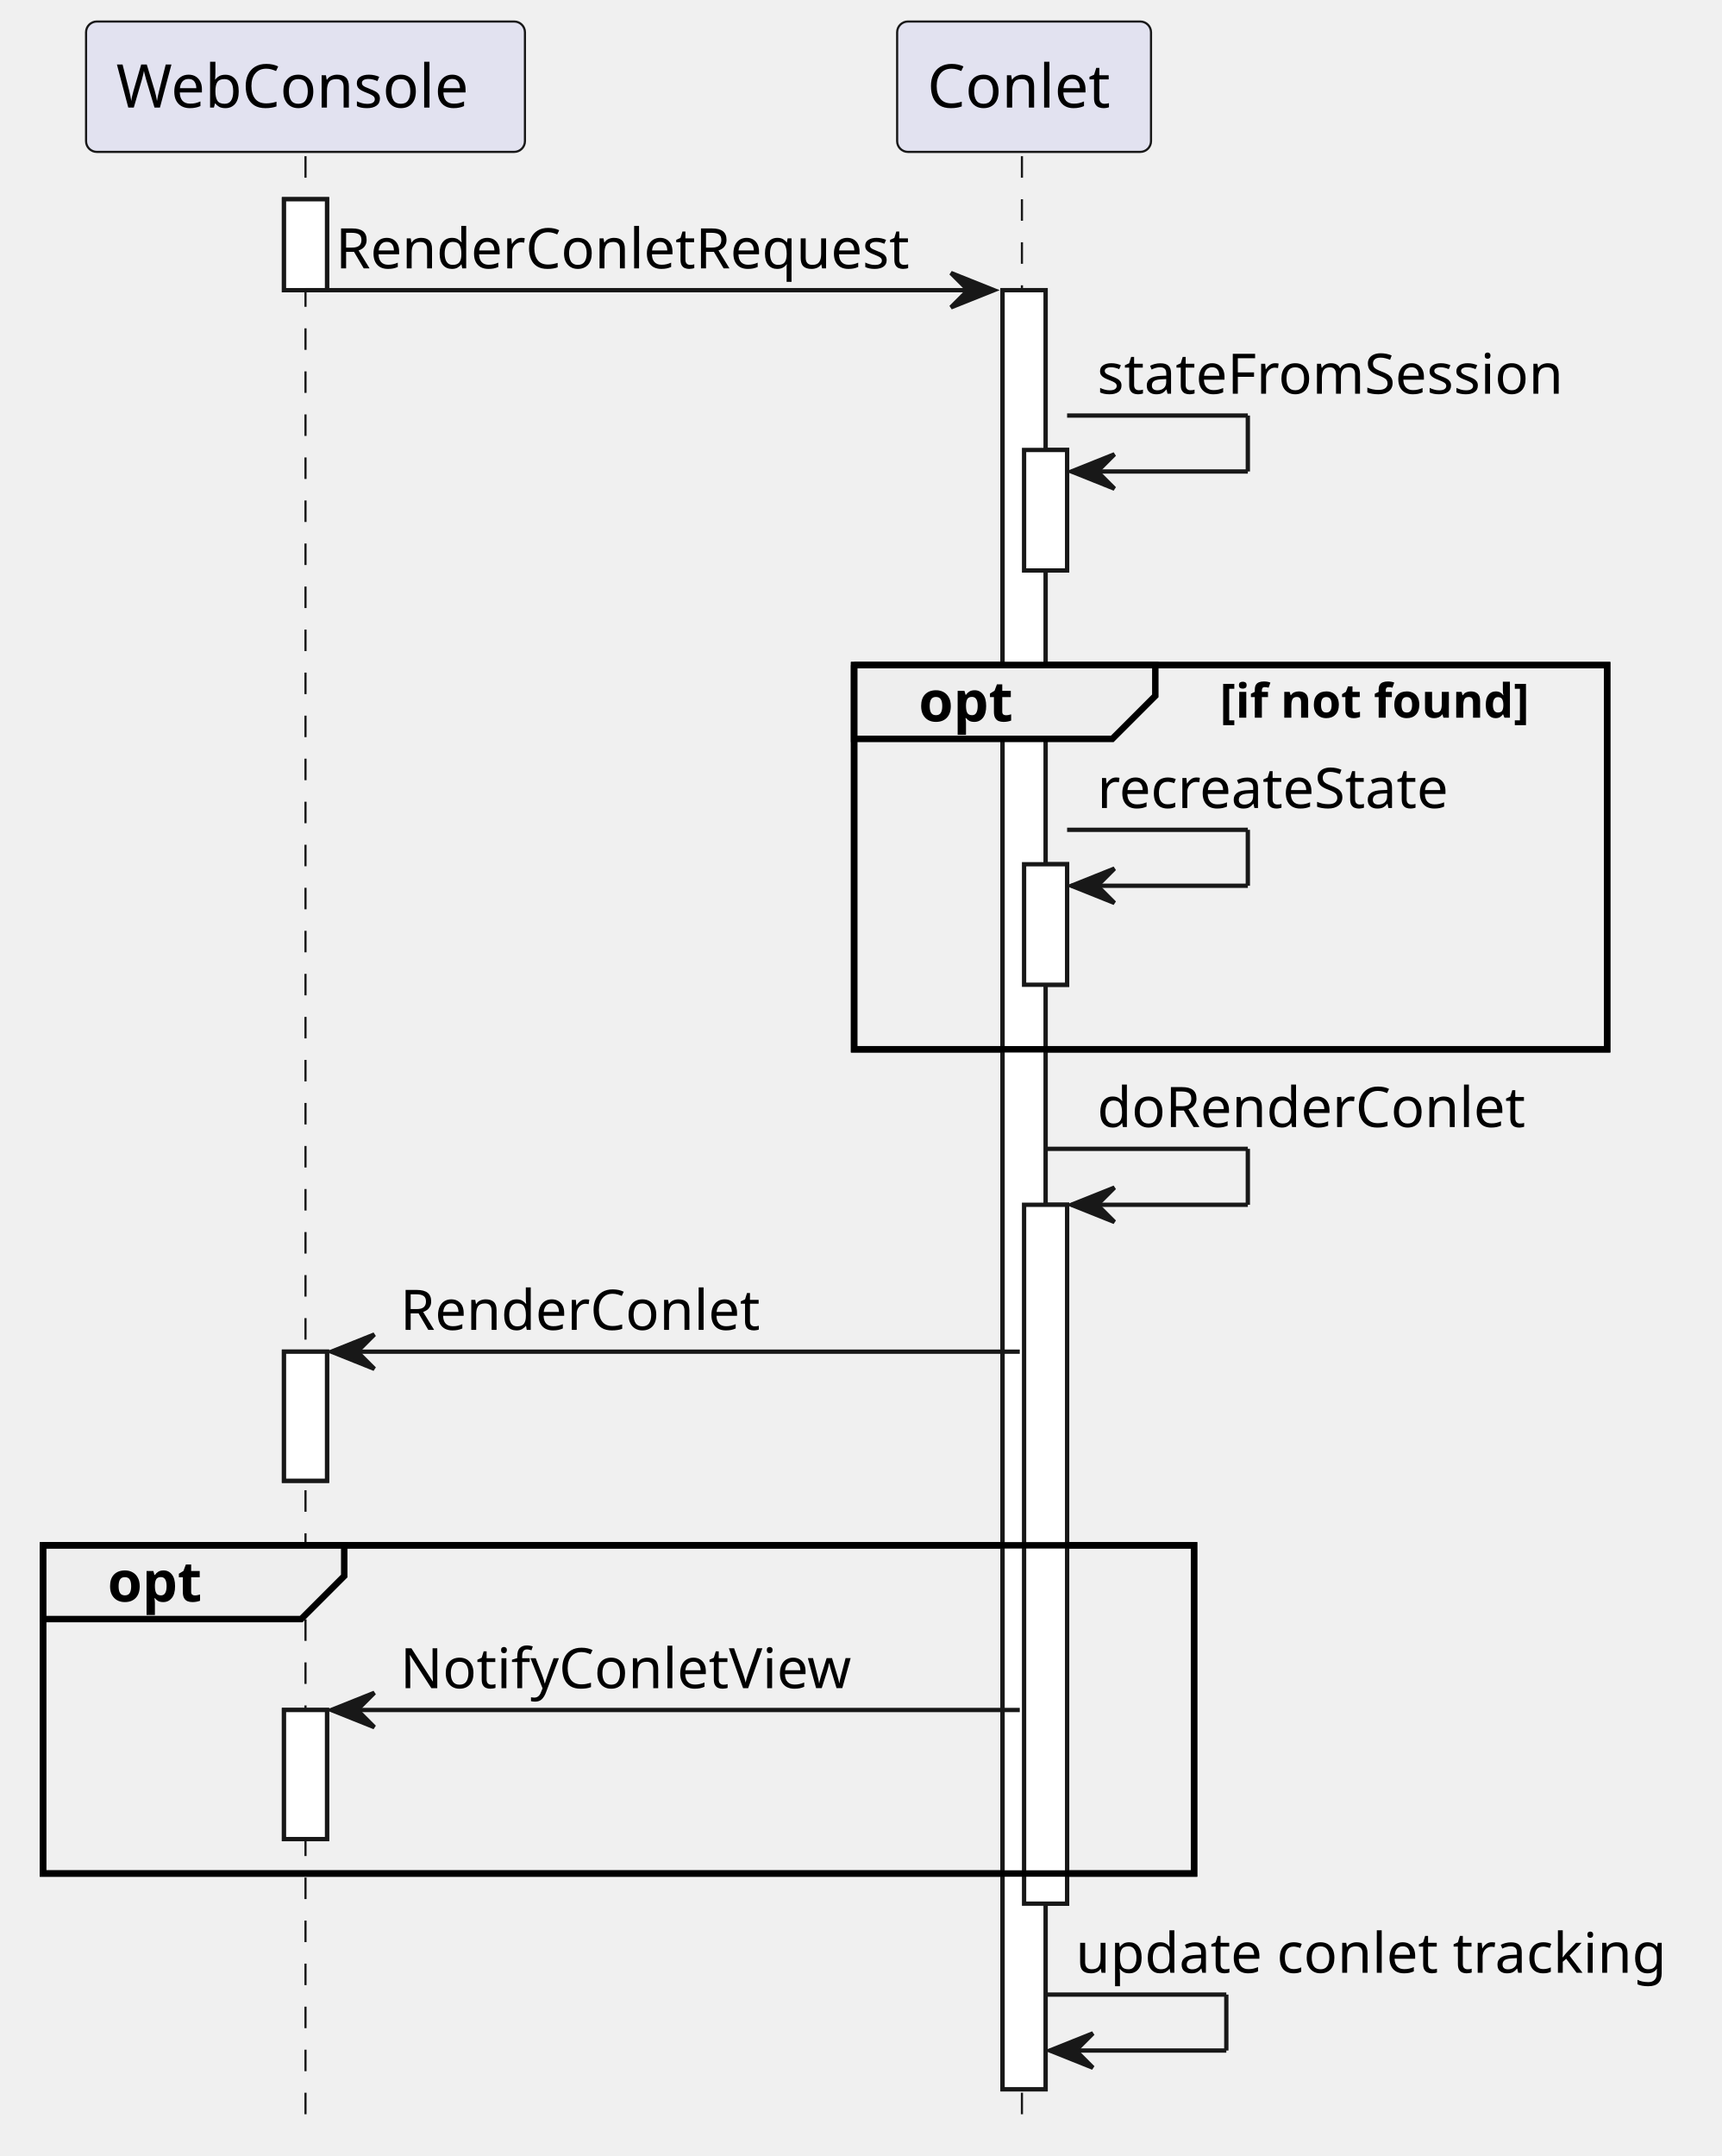
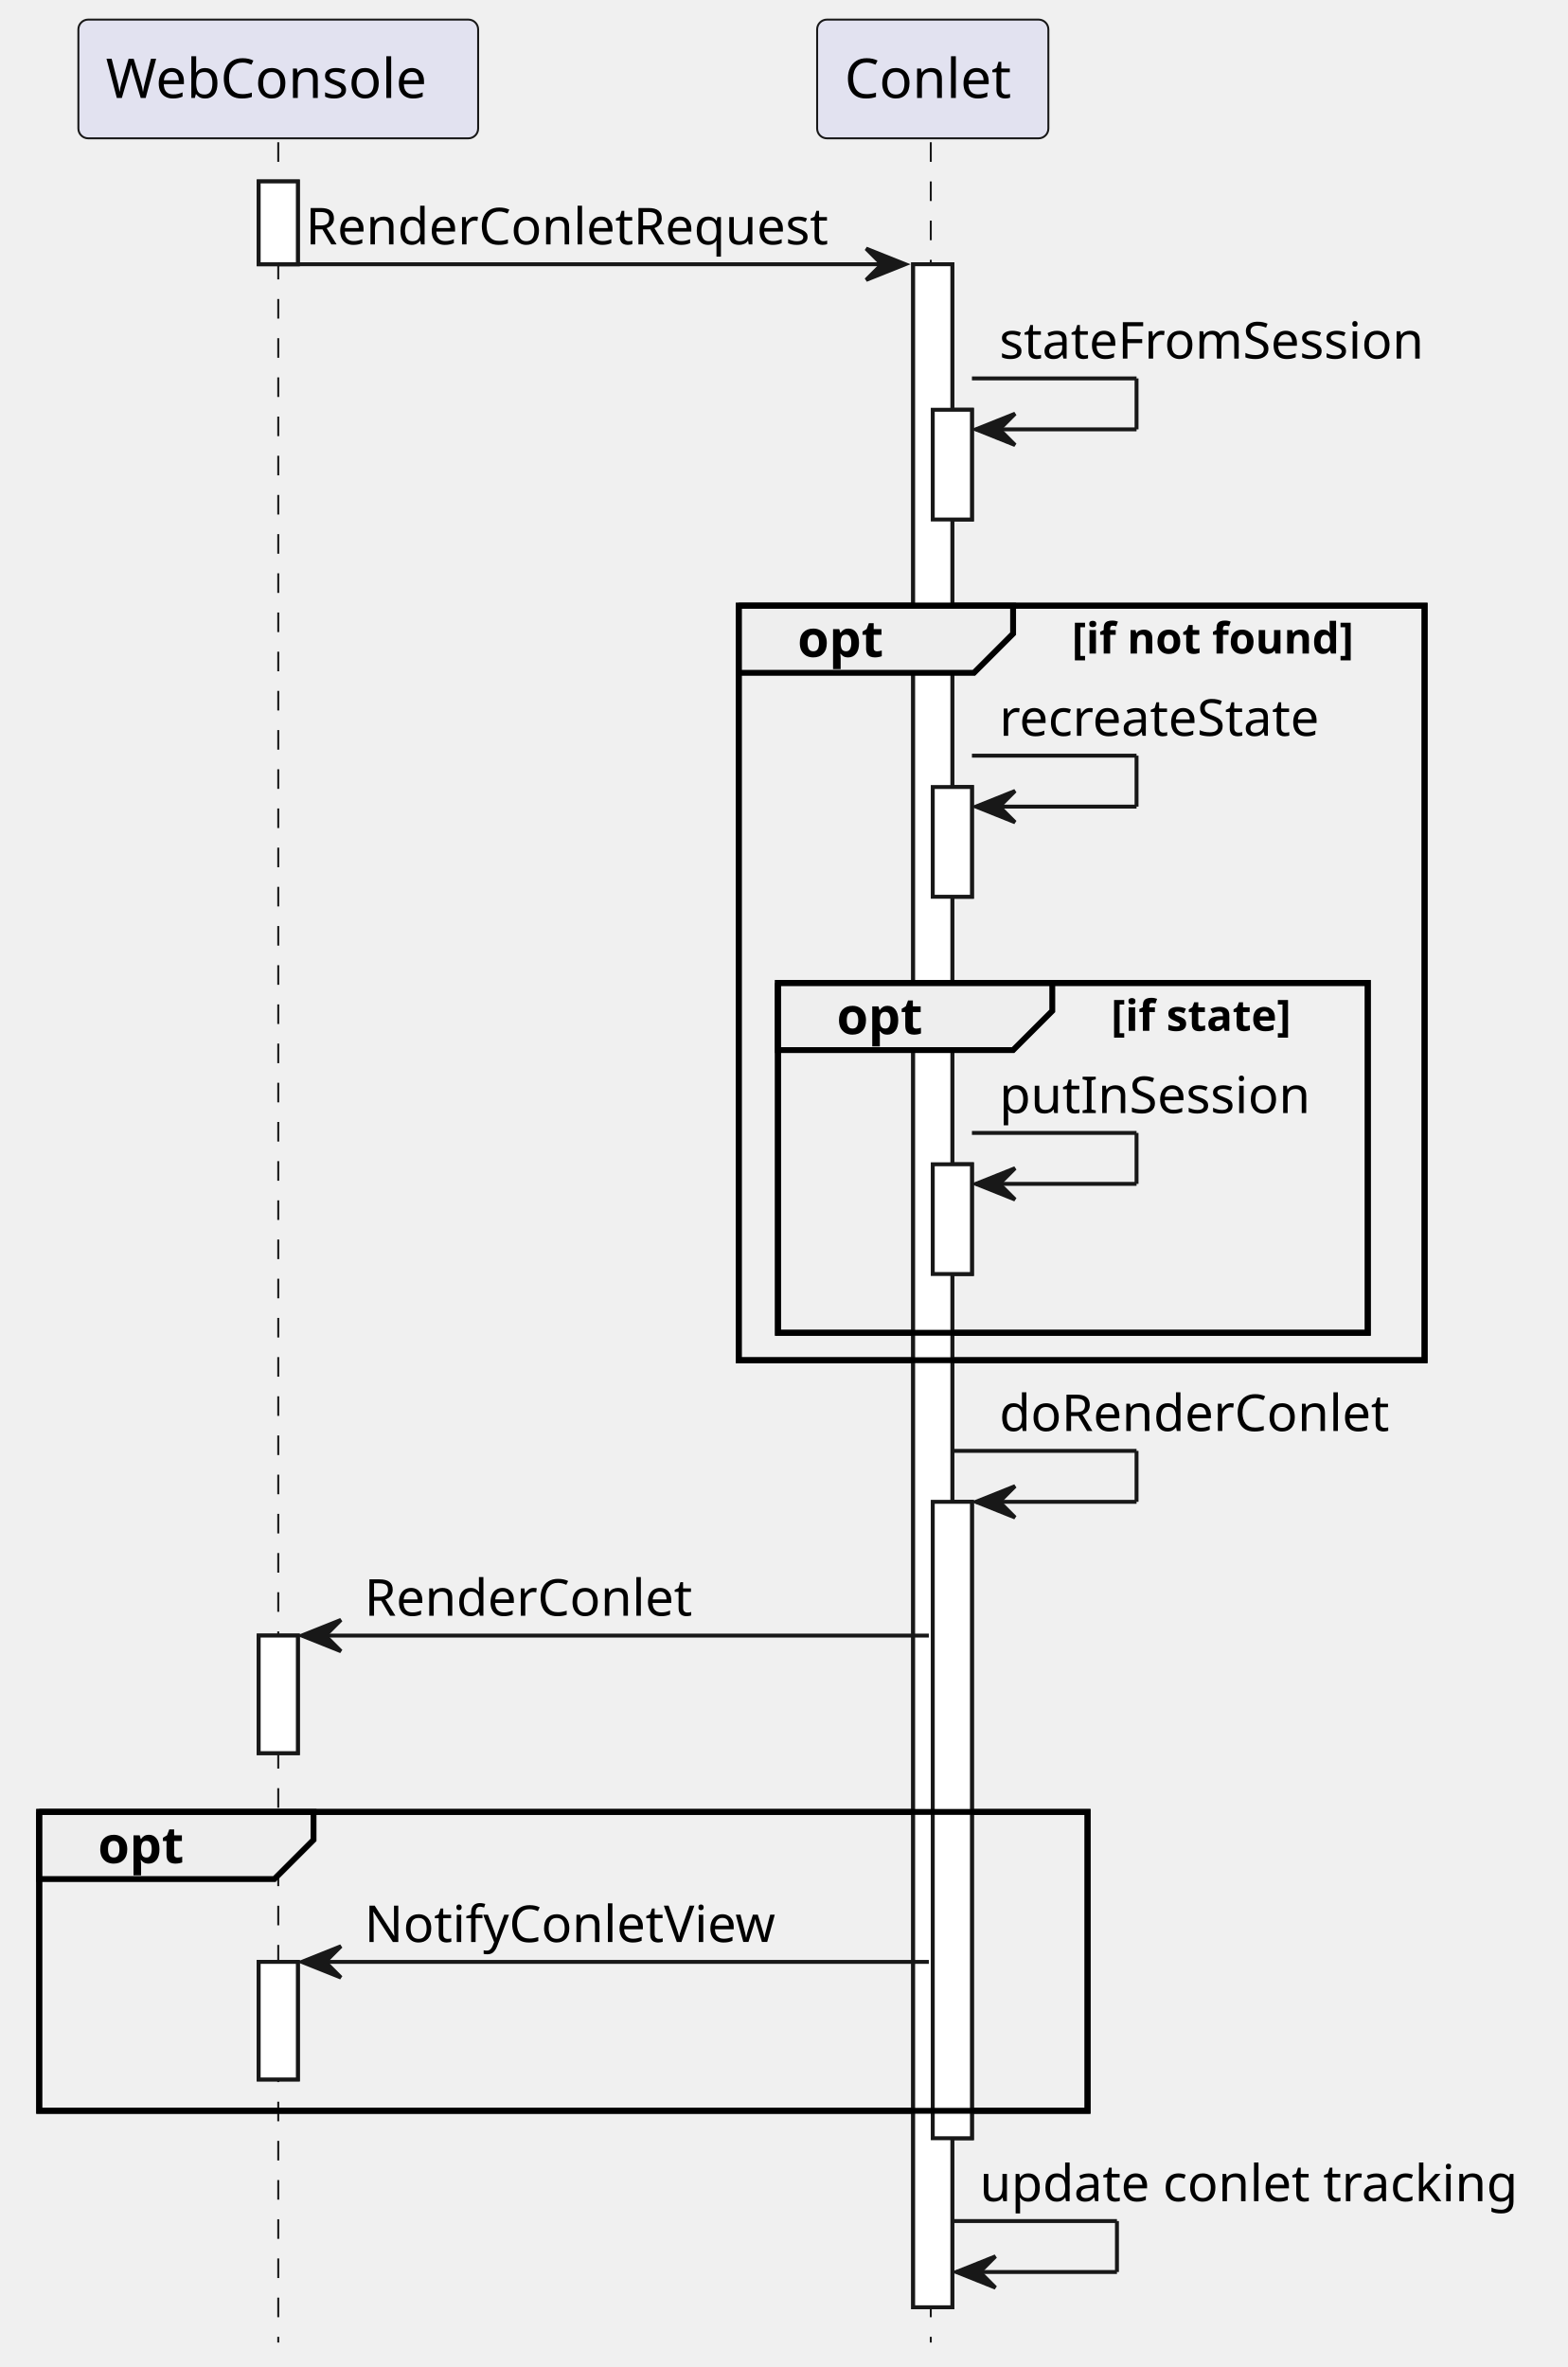
- <svg xmlns="http://www.w3.org/2000/svg" contentStyleType="text/css" height="501px" preserveAspectRatio="none" style="width:400px;height:501px;background:#FFFFFF;" version="1.1" viewBox="0 0 400 501" width="400px" zoomAndPan="magnify">
+ <svg xmlns="http://www.w3.org/2000/svg" contentStyleType="text/css" height="604px" preserveAspectRatio="none" style="width:400px;height:604px;background:#FFFFFF;" version="1.1" viewBox="0 0 400 604" width="400px" zoomAndPan="magnify">
  <defs />
  <g>
    <rect fill="#FFFFFF" height="21.133" style="stroke:#181818;stroke-width:1.0;" width="10" x="66" y="46.297" />
-     <rect fill="#FFFFFF" height="30" style="stroke:#181818;stroke-width:1.0;" width="10" x="66" y="314.094" />
-     <rect fill="#FFFFFF" height="30" style="stroke:#181818;stroke-width:1.0;" width="10" x="66" y="397.359" />
-     <rect fill="#FFFFFF" height="418.062" style="stroke:#181818;stroke-width:1.0;" width="10" x="233" y="67.43" />
+     <rect fill="#FFFFFF" height="30" style="stroke:#181818;stroke-width:1.0;" width="10" x="66" y="417.359" />
+     <rect fill="#FFFFFF" height="30" style="stroke:#181818;stroke-width:1.0;" width="10" x="66" y="500.625" />
+     <rect fill="#FFFFFF" height="521.328" style="stroke:#181818;stroke-width:1.0;" width="10" x="233" y="67.43" />
    <rect fill="#FFFFFF" height="28" style="stroke:#181818;stroke-width:1.0;" width="10" x="238" y="104.562" />
    <rect fill="#FFFFFF" height="28" style="stroke:#181818;stroke-width:1.0;" width="10" x="238" y="200.828" />
-     <rect fill="#FFFFFF" height="162.398" style="stroke:#181818;stroke-width:1.0;" width="10" x="238" y="279.961" />
-     <rect fill="none" height="89.266" style="stroke:#000000;stroke-width:1.5;" width="175" x="198.5" y="154.562" />
-     <rect fill="none" height="76.266" style="stroke:#000000;stroke-width:1.5;" width="267.5" x="10" y="359.094" />
-     <line style="stroke:#181818;stroke-width:0.5;stroke-dasharray:5.0,5.0;" x1="71" x2="71" y1="36.297" y2="494.492" />
-     <line style="stroke:#181818;stroke-width:0.5;stroke-dasharray:5.0,5.0;" x1="237.5" x2="237.5" y1="36.297" y2="494.492" />
+     <rect fill="#FFFFFF" height="28" style="stroke:#181818;stroke-width:1.0;" width="10" x="238" y="297.094" />
+     <rect fill="#FFFFFF" height="162.398" style="stroke:#181818;stroke-width:1.0;" width="10" x="238" y="383.227" />
+     <rect fill="none" height="192.531" style="stroke:#000000;stroke-width:1.5;" width="175" x="188.5" y="154.562" />
+     <rect fill="none" height="89.266" style="stroke:#000000;stroke-width:1.5;" width="150.5" x="198.5" y="250.828" />
+     <rect fill="none" height="76.266" style="stroke:#000000;stroke-width:1.5;" width="267.5" x="10" y="462.359" />
+     <line style="stroke:#181818;stroke-width:0.5;stroke-dasharray:5.0,5.0;" x1="71" x2="71" y1="36.297" y2="597.758" />
+     <line style="stroke:#181818;stroke-width:0.5;stroke-dasharray:5.0,5.0;" x1="237.5" x2="237.5" y1="36.297" y2="597.758" />
    <rect fill="#E2E2F0" height="30.297" rx="2.5" ry="2.5" style="stroke:#181818;stroke-width:0.5;" width="102" x="20" y="5" />
    <text fill="#000000" font-family="sans-serif" font-size="14" lengthAdjust="spacing" textLength="88" x="27" y="24.995">WebConsole</text>
    <rect fill="#E2E2F0" height="30.297" rx="2.5" ry="2.5" style="stroke:#181818;stroke-width:0.5;" width="59" x="208.5" y="5" />
    <text fill="#000000" font-family="sans-serif" font-size="14" lengthAdjust="spacing" textLength="45" x="215.5" y="24.995">Conlet</text>
    <rect fill="#FFFFFF" height="21.133" style="stroke:#181818;stroke-width:1.0;" width="10" x="66" y="46.297" />
-     <rect fill="#FFFFFF" height="30" style="stroke:#181818;stroke-width:1.0;" width="10" x="66" y="314.094" />
-     <rect fill="#FFFFFF" height="30" style="stroke:#181818;stroke-width:1.0;" width="10" x="66" y="397.359" />
-     <rect fill="#FFFFFF" height="418.062" style="stroke:#181818;stroke-width:1.0;" width="10" x="233" y="67.43" />
+     <rect fill="#FFFFFF" height="30" style="stroke:#181818;stroke-width:1.0;" width="10" x="66" y="417.359" />
+     <rect fill="#FFFFFF" height="30" style="stroke:#181818;stroke-width:1.0;" width="10" x="66" y="500.625" />
+     <rect fill="#FFFFFF" height="521.328" style="stroke:#181818;stroke-width:1.0;" width="10" x="233" y="67.43" />
    <rect fill="#FFFFFF" height="28" style="stroke:#181818;stroke-width:1.0;" width="10" x="238" y="104.562" />
    <rect fill="#FFFFFF" height="28" style="stroke:#181818;stroke-width:1.0;" width="10" x="238" y="200.828" />
-     <rect fill="#FFFFFF" height="162.398" style="stroke:#181818;stroke-width:1.0;" width="10" x="238" y="279.961" />
+     <rect fill="#FFFFFF" height="28" style="stroke:#181818;stroke-width:1.0;" width="10" x="238" y="297.094" />
+     <rect fill="#FFFFFF" height="162.398" style="stroke:#181818;stroke-width:1.0;" width="10" x="238" y="383.227" />
    <polygon fill="#181818" points="221,63.43,231,67.43,221,71.43,225,67.43" style="stroke:#181818;stroke-width:1.0;" />
    <line style="stroke:#181818;stroke-width:1.0;" x1="71" x2="227" y1="67.43" y2="67.43" />
    <text fill="#000000" font-family="sans-serif" font-size="13" lengthAdjust="spacing" textLength="138" x="78" y="62.364">RenderConletRequest</text>
    <line style="stroke:#181818;stroke-width:1.0;" x1="248" x2="290" y1="96.562" y2="96.562" />
    <line style="stroke:#181818;stroke-width:1.0;" x1="290" x2="290" y1="96.562" y2="109.562" />
    <line style="stroke:#181818;stroke-width:1.0;" x1="249" x2="290" y1="109.562" y2="109.562" />
    <polygon fill="#181818" points="259,105.562,249,109.562,259,113.562,255,109.562" style="stroke:#181818;stroke-width:1.0;" />
    <text fill="#000000" font-family="sans-serif" font-size="13" lengthAdjust="spacing" textLength="116" x="255" y="91.497">stateFromSession</text>
-     <path d="M198.5,154.562 L268.5,154.562 L268.5,161.695 L258.5,171.695 L198.5,171.695 L198.5,154.562 " fill="#EEEEEE" style="stroke:#000000;stroke-width:1.5;" />
-     <rect fill="none" height="89.266" style="stroke:#000000;stroke-width:1.5;" width="175" x="198.5" y="154.562" />
-     <text fill="#000000" font-family="sans-serif" font-size="13" font-weight="bold" lengthAdjust="spacing" textLength="25" x="213.5" y="167.629">opt</text>
-     <text fill="#000000" font-family="sans-serif" font-size="11" font-weight="bold" lengthAdjust="spacing" textLength="85" x="283.5" y="166.773">[if not found]</text>
+     <path d="M188.5,154.562 L258.5,154.562 L258.5,161.695 L248.5,171.695 L188.5,171.695 L188.5,154.562 " fill="#EEEEEE" style="stroke:#000000;stroke-width:1.5;" />
+     <rect fill="none" height="192.531" style="stroke:#000000;stroke-width:1.5;" width="175" x="188.5" y="154.562" />
+     <text fill="#000000" font-family="sans-serif" font-size="13" font-weight="bold" lengthAdjust="spacing" textLength="25" x="203.5" y="167.629">opt</text>
+     <text fill="#000000" font-family="sans-serif" font-size="11" font-weight="bold" lengthAdjust="spacing" textLength="85" x="273.5" y="166.773">[if not found]</text>
    <line style="stroke:#181818;stroke-width:1.0;" x1="248" x2="290" y1="192.828" y2="192.828" />
    <line style="stroke:#181818;stroke-width:1.0;" x1="290" x2="290" y1="192.828" y2="205.828" />
    <line style="stroke:#181818;stroke-width:1.0;" x1="249" x2="290" y1="205.828" y2="205.828" />
    <polygon fill="#181818" points="259,201.828,249,205.828,259,209.828,255,205.828" style="stroke:#181818;stroke-width:1.0;" />
    <text fill="#000000" font-family="sans-serif" font-size="13" lengthAdjust="spacing" textLength="89" x="255" y="187.762">recreateState</text>
-     <line style="stroke:#181818;stroke-width:1.0;" x1="243" x2="290" y1="266.961" y2="266.961" />
-     <line style="stroke:#181818;stroke-width:1.0;" x1="290" x2="290" y1="266.961" y2="279.961" />
-     <line style="stroke:#181818;stroke-width:1.0;" x1="249" x2="290" y1="279.961" y2="279.961" />
-     <polygon fill="#181818" points="259,275.961,249,279.961,259,283.961,255,279.961" style="stroke:#181818;stroke-width:1.0;" />
-     <text fill="#000000" font-family="sans-serif" font-size="13" lengthAdjust="spacing" textLength="102" x="255" y="261.895">doRenderConlet</text>
-     <polygon fill="#181818" points="87,310.094,77,314.094,87,318.094,83,314.094" style="stroke:#181818;stroke-width:1.0;" />
-     <line style="stroke:#181818;stroke-width:1.0;" x1="81" x2="237" y1="314.094" y2="314.094" />
-     <text fill="#000000" font-family="sans-serif" font-size="13" lengthAdjust="spacing" textLength="86" x="93" y="309.028">RenderConlet</text>
-     <path d="M10,359.094 L80,359.094 L80,366.227 L70,376.227 L10,376.227 L10,359.094 " fill="#EEEEEE" style="stroke:#000000;stroke-width:1.5;" />
-     <rect fill="none" height="76.266" style="stroke:#000000;stroke-width:1.5;" width="267.5" x="10" y="359.094" />
-     <text fill="#000000" font-family="sans-serif" font-size="13" font-weight="bold" lengthAdjust="spacing" textLength="25" x="25" y="372.161">opt</text>
-     <polygon fill="#181818" points="87,393.359,77,397.359,87,401.359,83,397.359" style="stroke:#181818;stroke-width:1.0;" />
-     <line style="stroke:#181818;stroke-width:1.0;" x1="81" x2="237" y1="397.359" y2="397.359" />
-     <text fill="#000000" font-family="sans-serif" font-size="13" lengthAdjust="spacing" textLength="107" x="93" y="392.293">NotifyConletView</text>
-     <line style="stroke:#181818;stroke-width:1.0;" x1="243" x2="285" y1="463.492" y2="463.492" />
-     <line style="stroke:#181818;stroke-width:1.0;" x1="285" x2="285" y1="463.492" y2="476.492" />
-     <line style="stroke:#181818;stroke-width:1.0;" x1="244" x2="285" y1="476.492" y2="476.492" />
-     <polygon fill="#181818" points="254,472.492,244,476.492,254,480.492,250,476.492" style="stroke:#181818;stroke-width:1.0;" />
-     <text fill="#000000" font-family="sans-serif" font-size="13" lengthAdjust="spacing" textLength="143" x="250" y="458.426">update conlet tracking</text>
+     <path d="M198.5,250.828 L268.5,250.828 L268.5,257.961 L258.5,267.961 L198.5,267.961 L198.5,250.828 " fill="#EEEEEE" style="stroke:#000000;stroke-width:1.5;" />
+     <rect fill="none" height="89.266" style="stroke:#000000;stroke-width:1.5;" width="150.5" x="198.5" y="250.828" />
+     <text fill="#000000" font-family="sans-serif" font-size="13" font-weight="bold" lengthAdjust="spacing" textLength="25" x="213.5" y="263.895">opt</text>
+     <text fill="#000000" font-family="sans-serif" font-size="11" font-weight="bold" lengthAdjust="spacing" textLength="56" x="283.5" y="263.039">[if state]</text>
+     <line style="stroke:#181818;stroke-width:1.0;" x1="248" x2="290" y1="289.094" y2="289.094" />
+     <line style="stroke:#181818;stroke-width:1.0;" x1="290" x2="290" y1="289.094" y2="302.094" />
+     <line style="stroke:#181818;stroke-width:1.0;" x1="249" x2="290" y1="302.094" y2="302.094" />
+     <polygon fill="#181818" points="259,298.094,249,302.094,259,306.094,255,302.094" style="stroke:#181818;stroke-width:1.0;" />
+     <text fill="#000000" font-family="sans-serif" font-size="13" lengthAdjust="spacing" textLength="82" x="255" y="284.028">putInSession</text>
+     <line style="stroke:#181818;stroke-width:1.0;" x1="243" x2="290" y1="370.227" y2="370.227" />
+     <line style="stroke:#181818;stroke-width:1.0;" x1="290" x2="290" y1="370.227" y2="383.227" />
+     <line style="stroke:#181818;stroke-width:1.0;" x1="249" x2="290" y1="383.227" y2="383.227" />
+     <polygon fill="#181818" points="259,379.227,249,383.227,259,387.227,255,383.227" style="stroke:#181818;stroke-width:1.0;" />
+     <text fill="#000000" font-family="sans-serif" font-size="13" lengthAdjust="spacing" textLength="102" x="255" y="365.161">doRenderConlet</text>
+     <polygon fill="#181818" points="87,413.359,77,417.359,87,421.359,83,417.359" style="stroke:#181818;stroke-width:1.0;" />
+     <line style="stroke:#181818;stroke-width:1.0;" x1="81" x2="237" y1="417.359" y2="417.359" />
+     <text fill="#000000" font-family="sans-serif" font-size="13" lengthAdjust="spacing" textLength="86" x="93" y="412.293">RenderConlet</text>
+     <path d="M10,462.359 L80,462.359 L80,469.492 L70,479.492 L10,479.492 L10,462.359 " fill="#EEEEEE" style="stroke:#000000;stroke-width:1.5;" />
+     <rect fill="none" height="76.266" style="stroke:#000000;stroke-width:1.5;" width="267.5" x="10" y="462.359" />
+     <text fill="#000000" font-family="sans-serif" font-size="13" font-weight="bold" lengthAdjust="spacing" textLength="25" x="25" y="475.426">opt</text>
+     <polygon fill="#181818" points="87,496.625,77,500.625,87,504.625,83,500.625" style="stroke:#181818;stroke-width:1.0;" />
+     <line style="stroke:#181818;stroke-width:1.0;" x1="81" x2="237" y1="500.625" y2="500.625" />
+     <text fill="#000000" font-family="sans-serif" font-size="13" lengthAdjust="spacing" textLength="107" x="93" y="495.559">NotifyConletView</text>
+     <line style="stroke:#181818;stroke-width:1.0;" x1="243" x2="285" y1="566.758" y2="566.758" />
+     <line style="stroke:#181818;stroke-width:1.0;" x1="285" x2="285" y1="566.758" y2="579.758" />
+     <line style="stroke:#181818;stroke-width:1.0;" x1="244" x2="285" y1="579.758" y2="579.758" />
+     <polygon fill="#181818" points="254,575.758,244,579.758,254,583.758,250,579.758" style="stroke:#181818;stroke-width:1.0;" />
+     <text fill="#000000" font-family="sans-serif" font-size="13" lengthAdjust="spacing" textLength="143" x="250" y="561.692">update conlet tracking</text>
  </g>
</svg>
